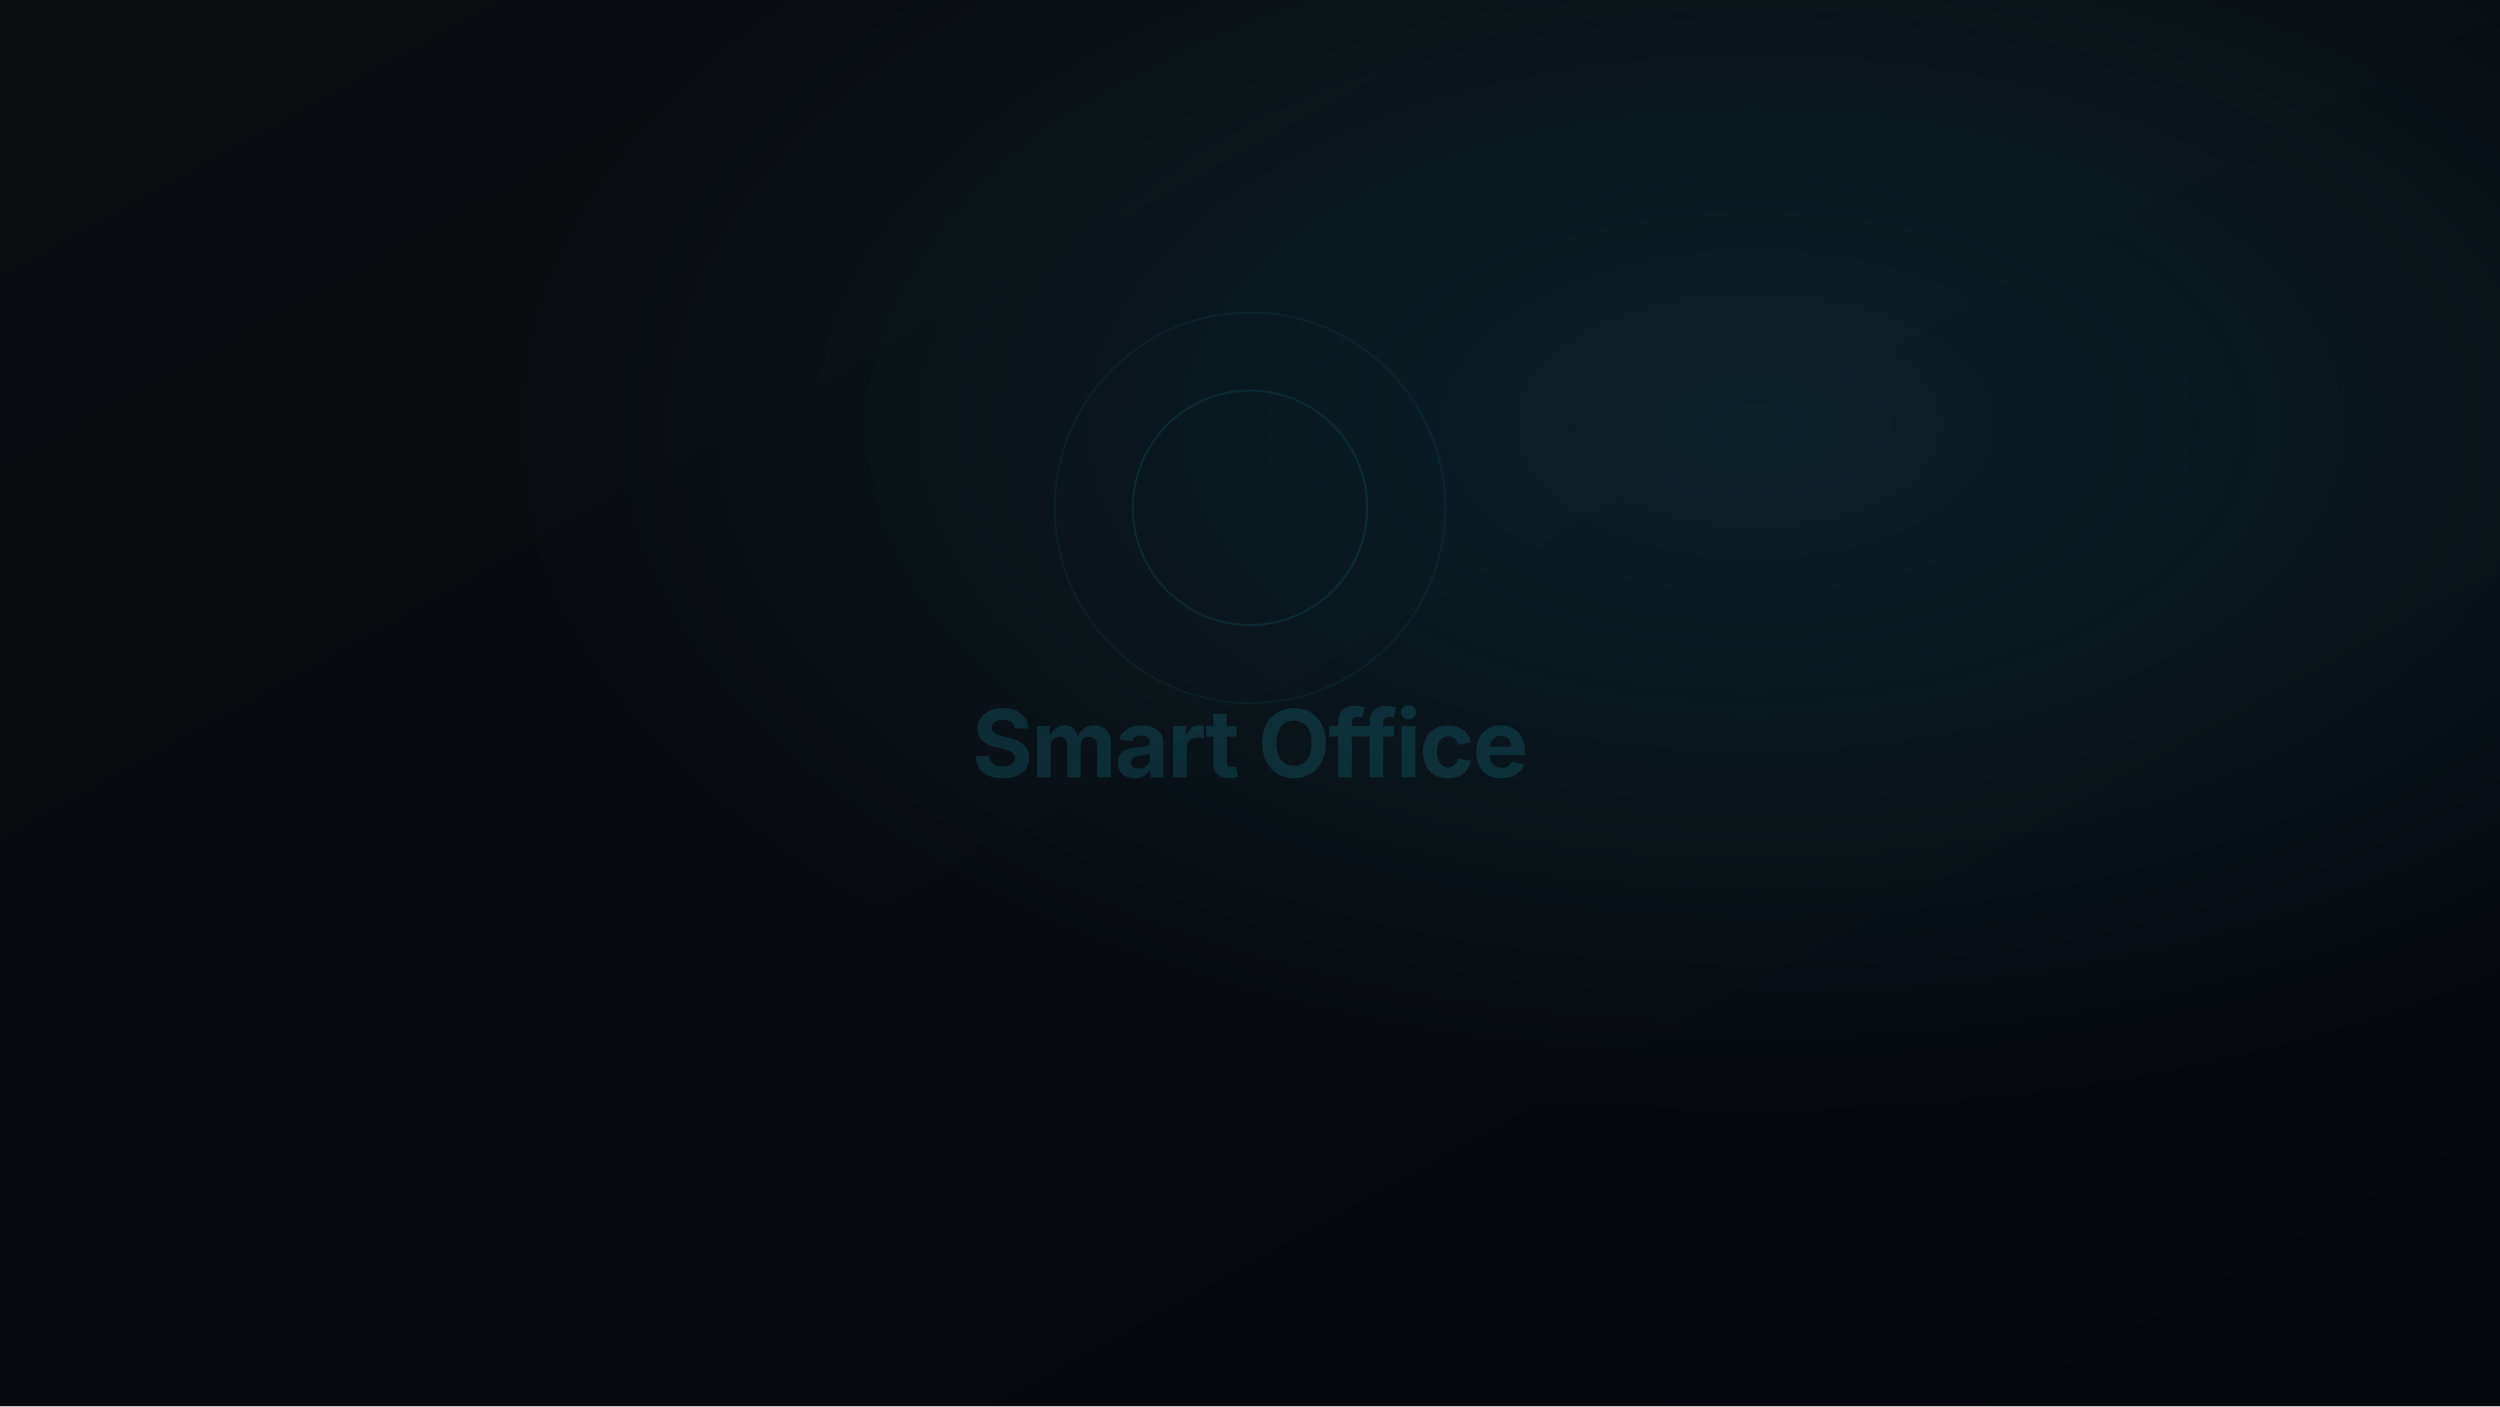
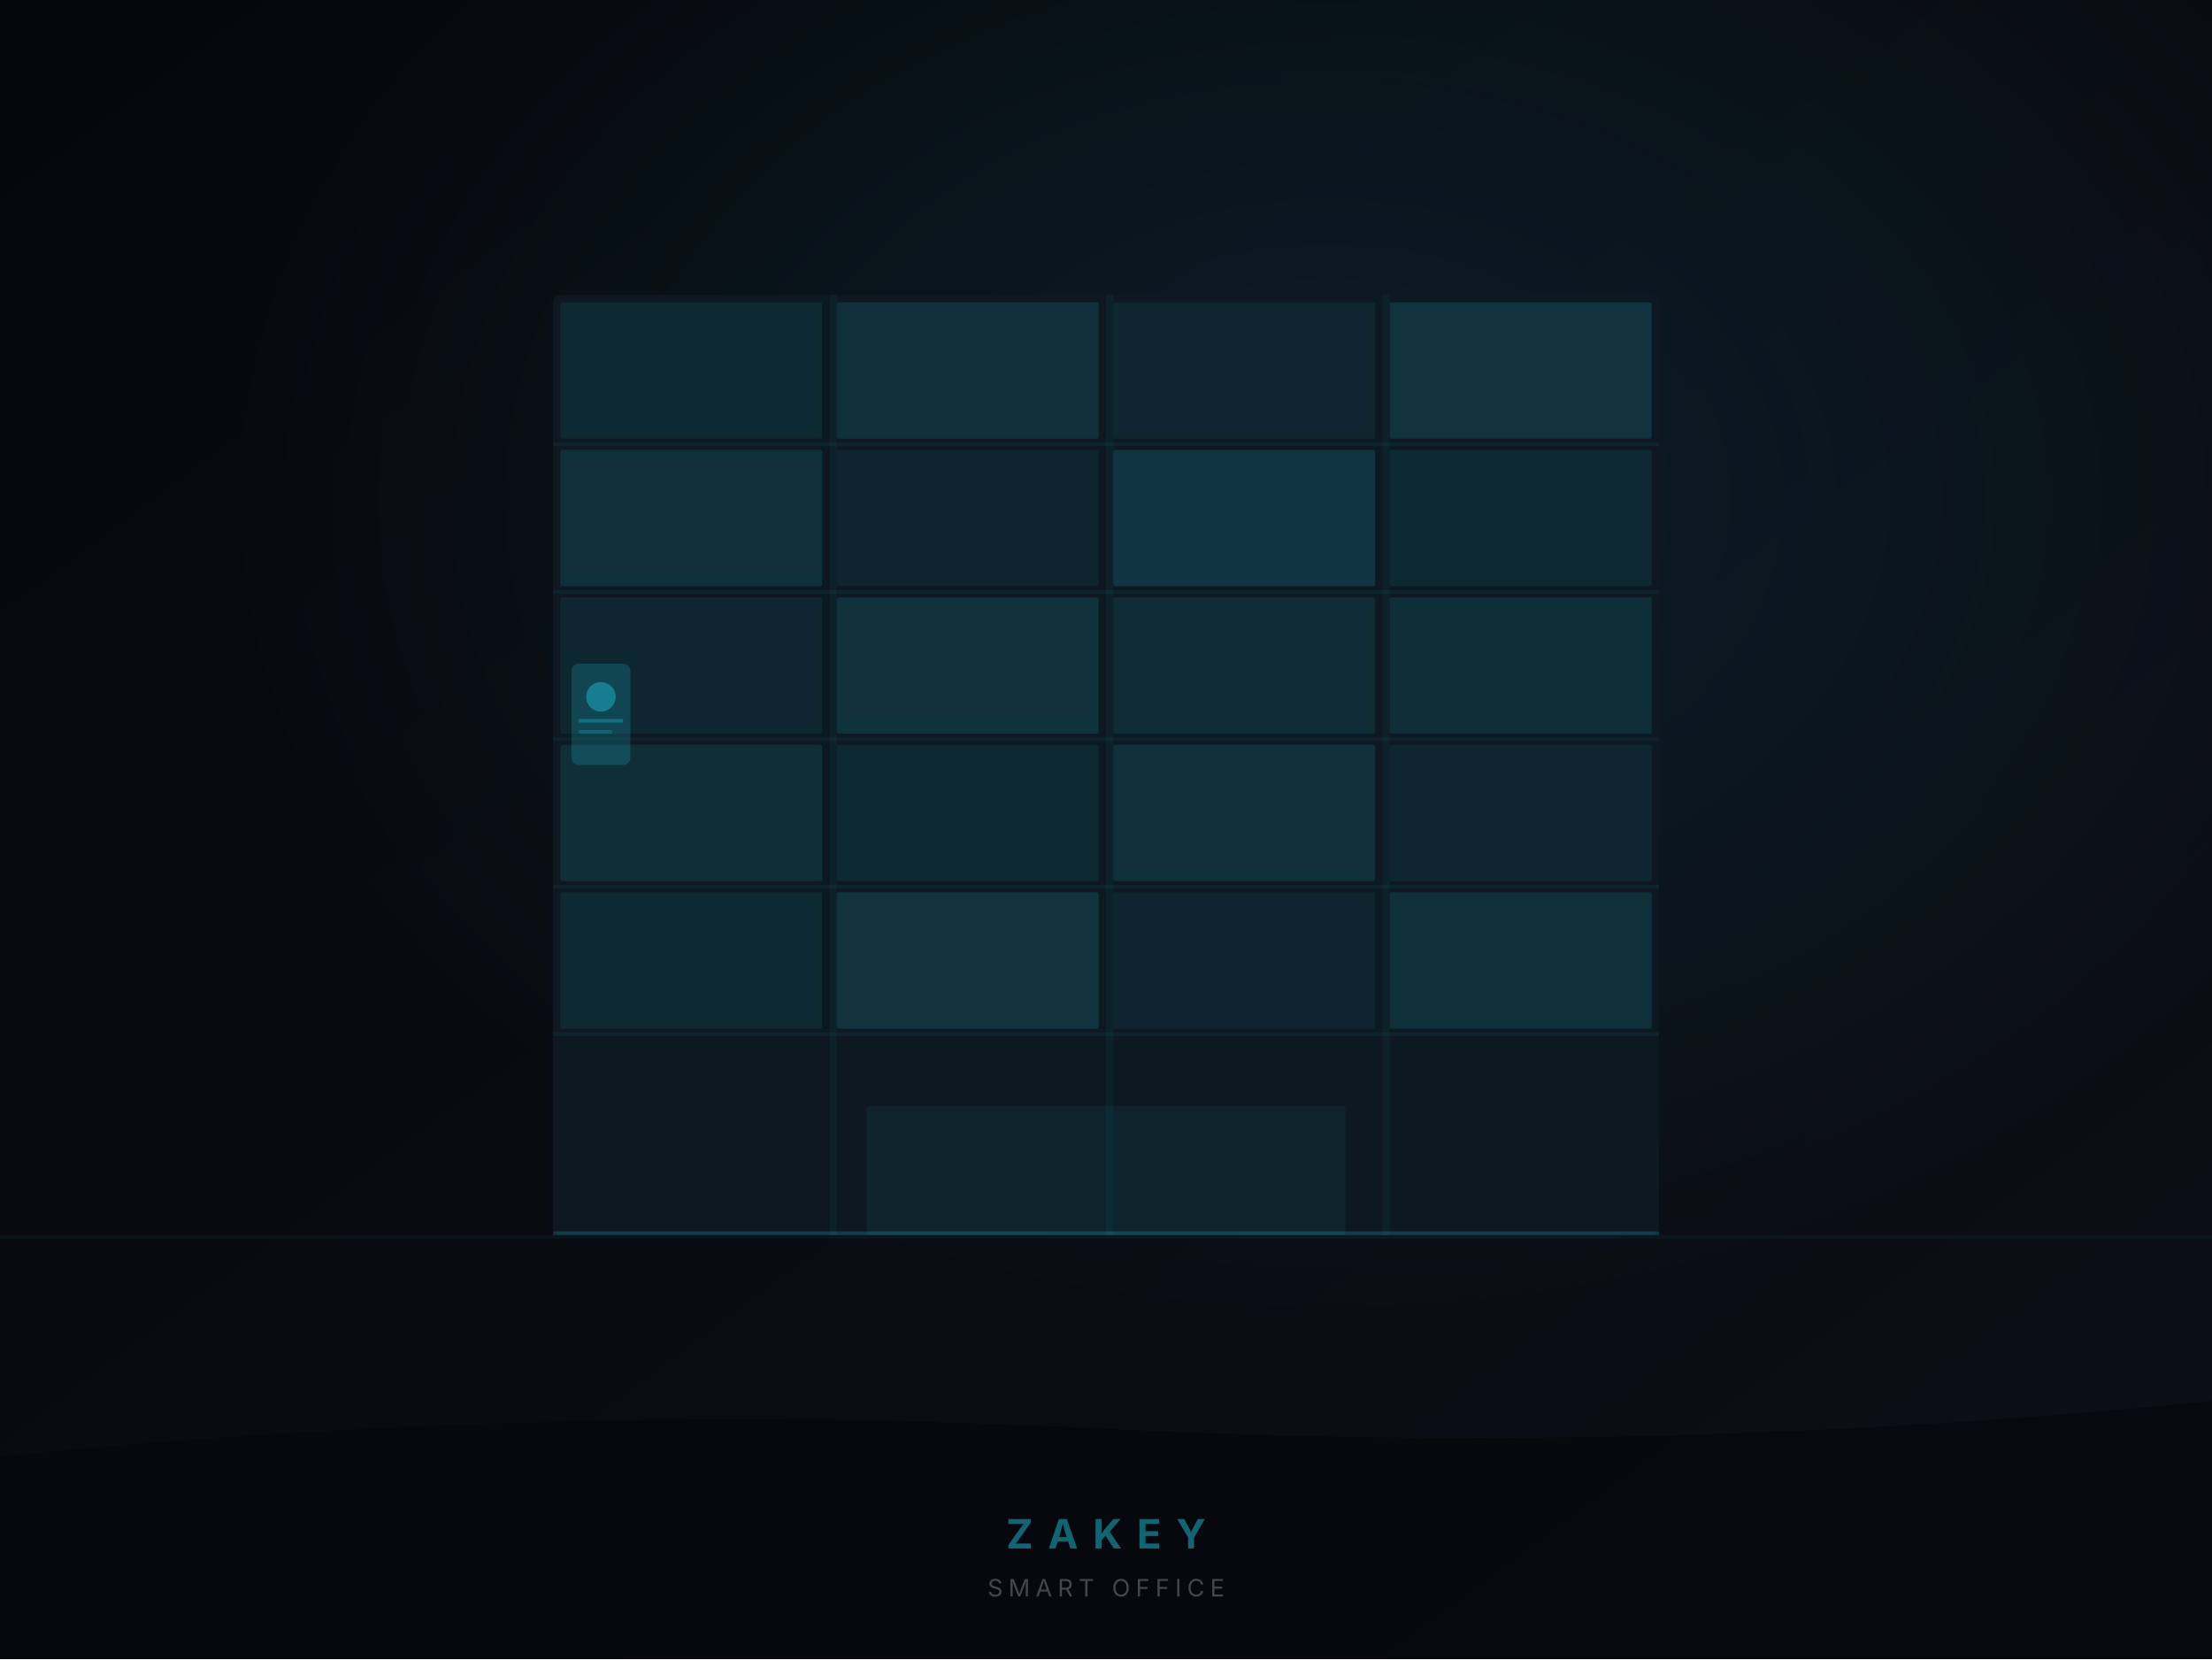
- <svg xmlns="http://www.w3.org/2000/svg" viewBox="0 0 1280 720" width="1280" height="720">
+ <svg xmlns="http://www.w3.org/2000/svg" viewBox="0 0 1200 900">
  <defs>
-     <linearGradient id="g" x1="0%" y1="0%" x2="100%" y2="100%">
-       <stop offset="0%" stop-color="#0a0c10" />
-       <stop offset="100%" stop-color="#05070d" />
+     <linearGradient id="bg" x1="0%" y1="0%" x2="100%" y2="100%">
+       <stop offset="0%" stop-color="#05070d" />
+       <stop offset="100%" stop-color="#0c0f17" />
    </linearGradient>
-     <radialGradient id="r" cx="70%" cy="30%" r="50%">
-       <stop offset="0%" stop-color="#22d3ee" stop-opacity="0.12" />
+     <radialGradient id="glow" cx="60%" cy="30%" r="50%">
+       <stop offset="0%" stop-color="#22d3ee" stop-opacity="0.10" />
      <stop offset="100%" stop-color="#22d3ee" stop-opacity="0" />
    </radialGradient>
  </defs>
-   <rect width="1280" height="720" fill="url(#g)" />
-   <rect width="1280" height="720" fill="url(#r)" />
-   <text x="640" y="380" font-family="Manrope,Inter,system-ui,sans-serif" font-size="48" font-weight="700" fill="#22d3ee" fill-opacity="0.15" text-anchor="middle" dominant-baseline="middle" letter-spacing="-1">Smart Office</text>
-   <circle cx="640" cy="260" r="60" fill="none" stroke="#22d3ee" stroke-opacity="0.1" stroke-width="1" />
-   <circle cx="640" cy="260" r="100" fill="none" stroke="#22d3ee" stroke-opacity="0.06" stroke-width="1" />
+   <rect width="1200" height="900" fill="url(#bg)" />
+   <rect width="1200" height="900" fill="url(#glow)" />
+   <rect x="300" y="160" width="600" height="510" fill="#0d1820" rx="4" />
+   <rect x="450" y="160" width="4" height="510" fill="#22d3ee" fill-opacity="0.05" />
+   <rect x="600" y="160" width="4" height="510" fill="#22d3ee" fill-opacity="0.05" />
+   <rect x="750" y="160" width="4" height="510" fill="#22d3ee" fill-opacity="0.05" />
+   <rect x="300" y="240" width="600" height="2" fill="#22d3ee" fill-opacity="0.06" />
+   <rect x="300" y="320" width="600" height="2" fill="#22d3ee" fill-opacity="0.06" />
+   <rect x="300" y="400" width="600" height="2" fill="#22d3ee" fill-opacity="0.06" />
+   <rect x="300" y="480" width="600" height="2" fill="#22d3ee" fill-opacity="0.06" />
+   <rect x="300" y="560" width="600" height="2" fill="#22d3ee" fill-opacity="0.06" />
+   <rect x="304" y="164" width="142" height="74" fill="#22d3ee" fill-opacity="0.09" rx="1" />
+   <rect x="454" y="164" width="142" height="74" fill="#22d3ee" fill-opacity="0.13" rx="1" />
+   <rect x="604" y="164" width="142" height="74" fill="#22d3ee" fill-opacity="0.08" rx="1" />
+   <rect x="754" y="164" width="142" height="74" fill="#22d3ee" fill-opacity="0.15" rx="1" />
+   <rect x="304" y="244" width="142" height="74" fill="#22d3ee" fill-opacity="0.13" rx="1" />
+   <rect x="454" y="244" width="142" height="74" fill="#22d3ee" fill-opacity="0.07" rx="1" />
+   <rect x="604" y="244" width="142" height="74" fill="#22d3ee" fill-opacity="0.16" rx="1" />
+   <rect x="754" y="244" width="142" height="74" fill="#22d3ee" fill-opacity="0.09" rx="1" />
+   <rect x="304" y="324" width="142" height="74" fill="#22d3ee" fill-opacity="0.08" rx="1" />
+   <rect x="454" y="324" width="142" height="74" fill="#22d3ee" fill-opacity="0.14" rx="1" />
+   <rect x="604" y="324" width="142" height="74" fill="#22d3ee" fill-opacity="0.10" rx="1" />
+   <rect x="754" y="324" width="142" height="74" fill="#22d3ee" fill-opacity="0.12" rx="1" />
+   <rect x="304" y="404" width="142" height="74" fill="#22d3ee" fill-opacity="0.12" rx="1" />
+   <rect x="454" y="404" width="142" height="74" fill="#22d3ee" fill-opacity="0.09" rx="1" />
+   <rect x="604" y="404" width="142" height="74" fill="#22d3ee" fill-opacity="0.13" rx="1" />
+   <rect x="754" y="404" width="142" height="74" fill="#22d3ee" fill-opacity="0.08" rx="1" />
+   <rect x="304" y="484" width="142" height="74" fill="#22d3ee" fill-opacity="0.09" rx="1" />
+   <rect x="454" y="484" width="142" height="74" fill="#22d3ee" fill-opacity="0.15" rx="1" />
+   <rect x="604" y="484" width="142" height="74" fill="#22d3ee" fill-opacity="0.07" rx="1" />
+   <rect x="754" y="484" width="142" height="74" fill="#22d3ee" fill-opacity="0.13" rx="1" />
+   <rect x="470" y="600" width="260" height="70" fill="#22d3ee" fill-opacity="0.06" rx="2" />
+   <rect x="310" y="360" width="32" height="55" fill="#22d3ee" fill-opacity="0.18" rx="4" />
+   <circle cx="326" cy="378" r="8" fill="#22d3ee" fill-opacity="0.40" />
+   <rect x="314" y="390" width="24" height="2" fill="#22d3ee" fill-opacity="0.30" />
+   <rect x="314" y="396" width="18" height="2" fill="#22d3ee" fill-opacity="0.20" />
+   <rect x="300" y="668" width="600" height="2" fill="#22d3ee" fill-opacity="0.20" />
+   <rect x="0" y="670" width="1200" height="2" fill="#22d3ee" fill-opacity="0.05" />
+   <path d="M0 790 Q300 760 600 775 Q900 790 1200 760 L1200 900 L0 900Z" fill="#05070d" fill-opacity="0.75" />
+   <text x="600" y="840" font-family="Manrope,Inter,system-ui,sans-serif" font-size="22" font-weight="700" fill="#22d3ee" fill-opacity="0.45" text-anchor="middle" letter-spacing="8">ZAKEY</text>
+   <text x="600" y="866" font-family="Manrope,Inter,system-ui,sans-serif" font-size="13" font-weight="400" fill="#9aa3b2" fill-opacity="0.40" text-anchor="middle" letter-spacing="3">SMART OFFICE</text>
</svg>
